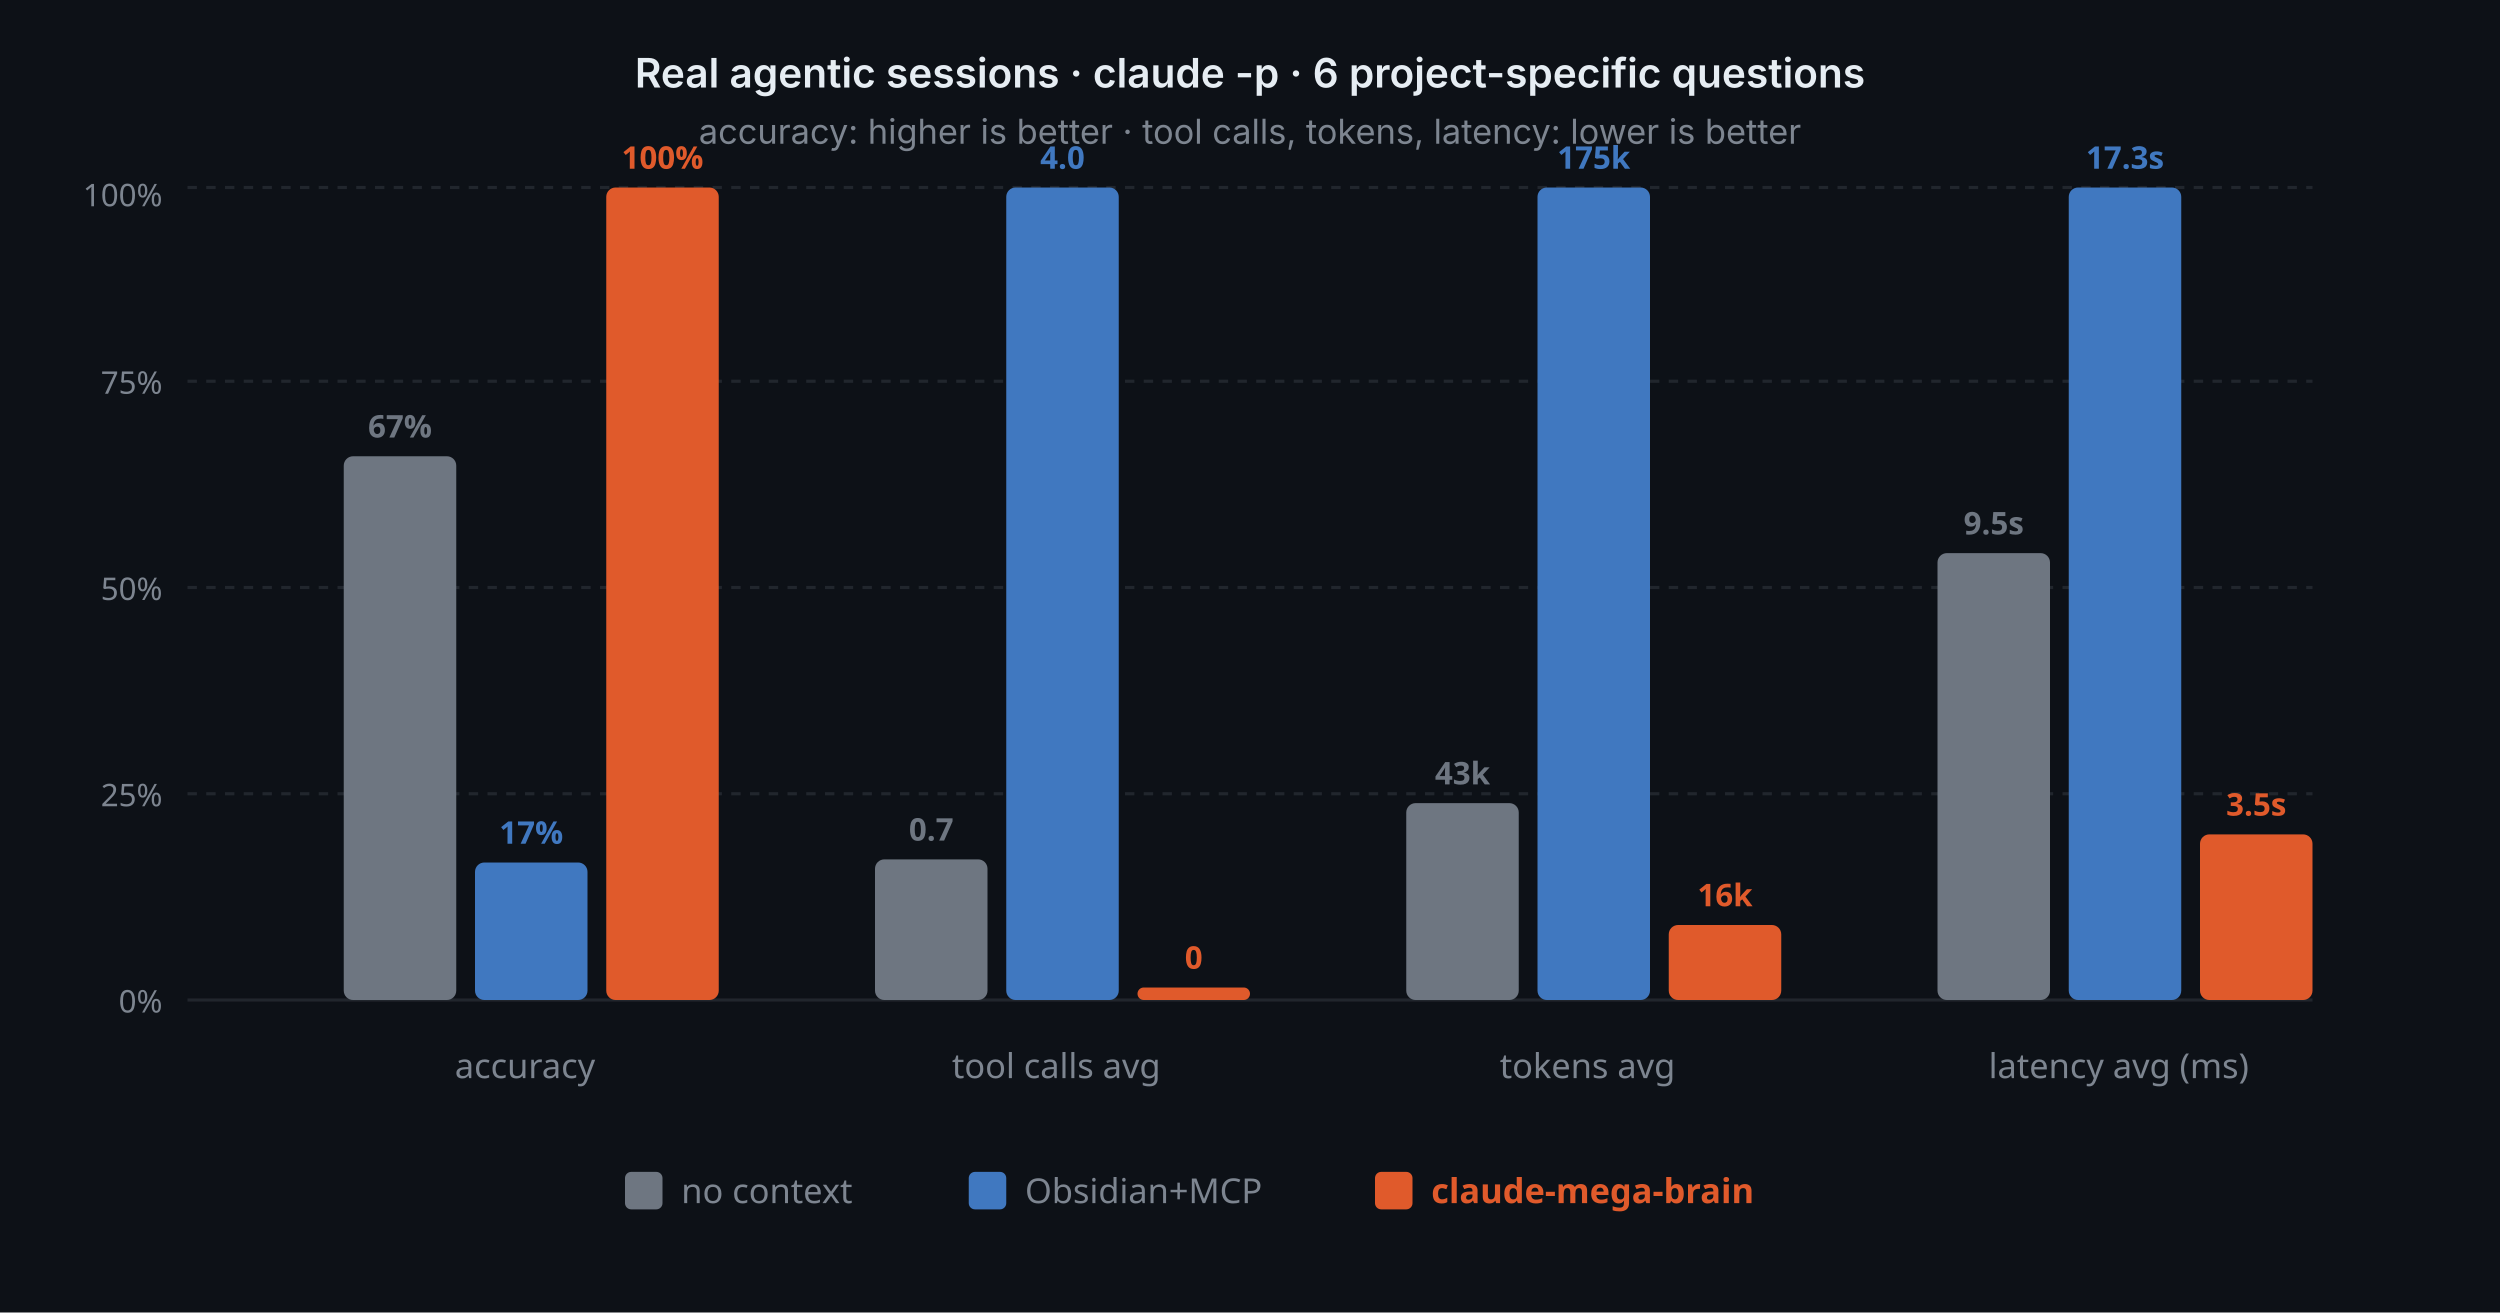
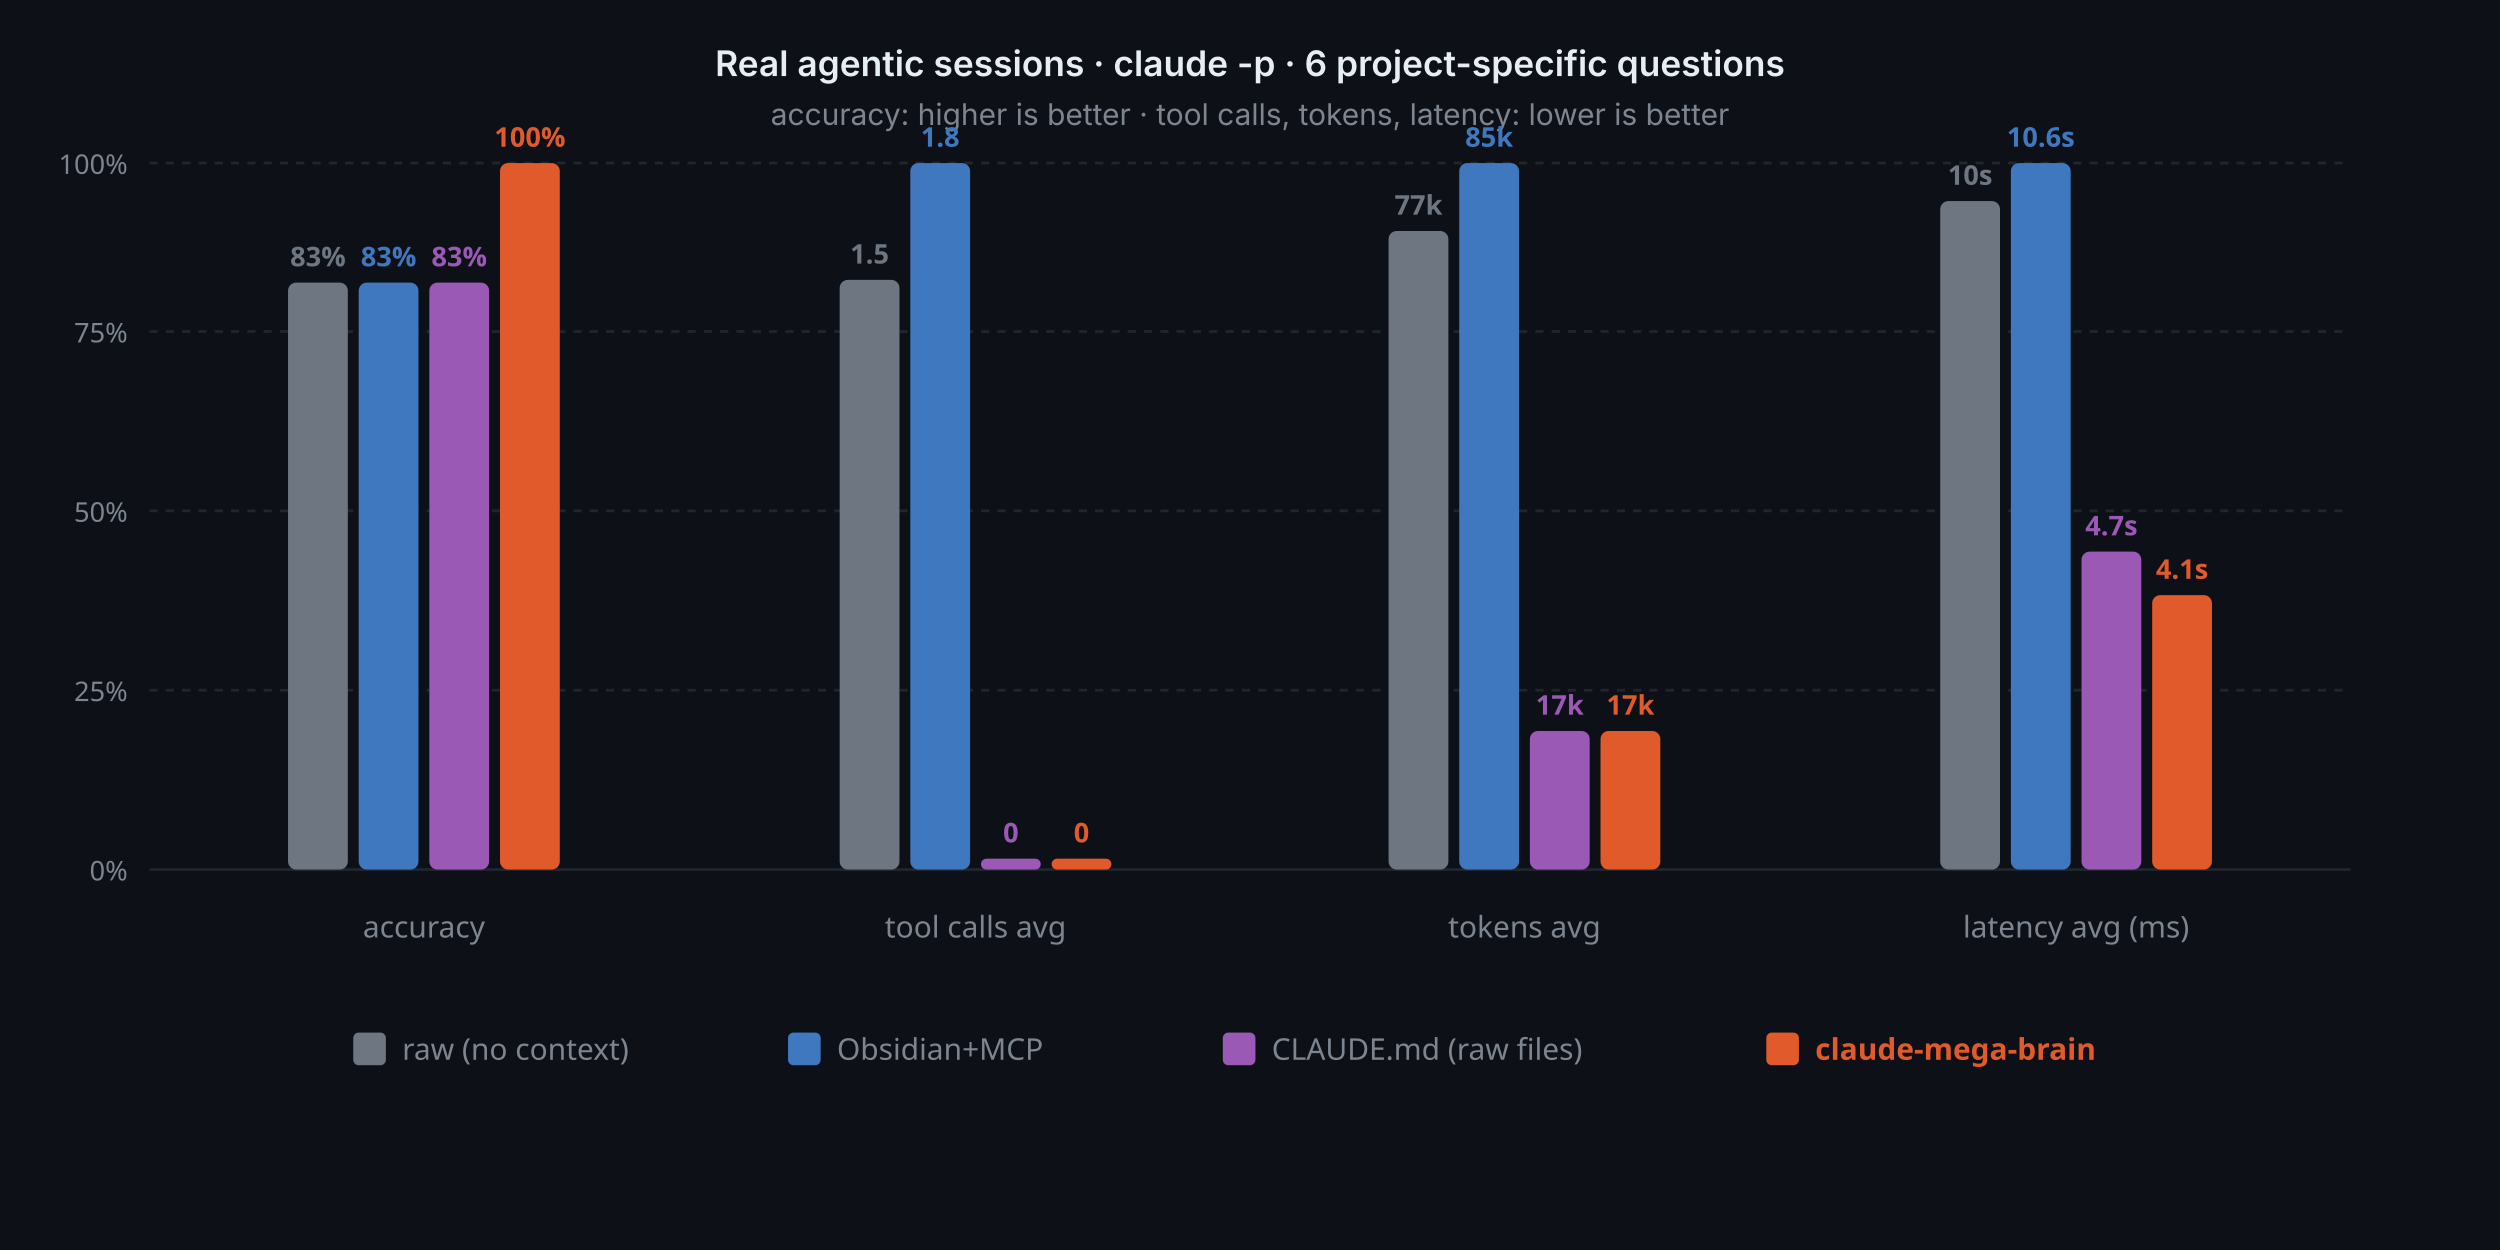
- <svg xmlns="http://www.w3.org/2000/svg" viewBox="0 0 800 420" width="800" height="420" role="img" aria-label="claude-mega-brain benchmark chart">
-   <rect width="800" height="420" fill="#0d1117" />
-   <text x="400" y="28" fill="#e6edf3" font-family="system-ui,-apple-system,sans-serif" font-size="13" font-weight="600" text-anchor="middle">
+ <svg xmlns="http://www.w3.org/2000/svg" viewBox="0 0 920 460" width="920" height="460" role="img" aria-label="claude-mega-brain benchmark chart">
+   <rect width="920" height="460" fill="#0d1117" />
+   <text x="460" y="28" fill="#e6edf3" font-family="system-ui,-apple-system,sans-serif" font-size="13" font-weight="600" text-anchor="middle">
    Real agentic sessions · claude -p · 6 project-specific questions
  </text>
-   <text x="400" y="46" fill="#7d8590" font-family="system-ui,-apple-system,sans-serif" font-size="11" text-anchor="middle">
+   <text x="460" y="46" fill="#7d8590" font-family="system-ui,-apple-system,sans-serif" font-size="11" text-anchor="middle">
    accuracy: higher is better · tool calls, tokens, latency: lower is better
  </text>
-   <text x="52" y="324" fill="#7d8590" font-size="10" font-family="system-ui,sans-serif" text-anchor="end">0%</text>
-   <text x="52" y="258" fill="#7d8590" font-size="10" font-family="system-ui,sans-serif" text-anchor="end">25%</text>
-   <text x="52" y="192" fill="#7d8590" font-size="10" font-family="system-ui,sans-serif" text-anchor="end">50%</text>
-   <text x="52" y="126" fill="#7d8590" font-size="10" font-family="system-ui,sans-serif" text-anchor="end">75%</text>
-   <text x="52" y="66" fill="#7d8590" font-size="10" font-family="system-ui,sans-serif" text-anchor="end">100%</text>
-   <line x1="60" y1="320" x2="740" y2="320" stroke="#21262d" stroke-width="1" />
-   <line x1="60" y1="254" x2="740" y2="254" stroke="#21262d" stroke-width="1" stroke-dasharray="3,3" />
-   <line x1="60" y1="188" x2="740" y2="188" stroke="#21262d" stroke-width="1" stroke-dasharray="3,3" />
-   <line x1="60" y1="122" x2="740" y2="122" stroke="#21262d" stroke-width="1" stroke-dasharray="3,3" />
-   <line x1="60" y1="60" x2="740" y2="60" stroke="#21262d" stroke-width="1" stroke-dasharray="3,3" />
-   <text x="168" y="345" fill="#7d8590" font-size="11" font-family="system-ui,sans-serif" text-anchor="middle">accuracy</text>
-   <rect x="110" y="146" width="36" height="174" rx="3" fill="#6e7681" />
-   <text x="128" y="140" fill="#6e7681" font-size="10" font-family="system-ui,sans-serif" text-anchor="middle" font-weight="600">67%</text>
-   <rect x="152" y="276" width="36" height="44" rx="3" fill="#4078c0" />
-   <text x="170" y="270" fill="#4078c0" font-size="10" font-family="system-ui,sans-serif" text-anchor="middle" font-weight="600">17%</text>
-   <rect x="194" y="60" width="36" height="260" rx="3" fill="#e05a2b" />
-   <text x="212" y="54" fill="#e05a2b" font-size="10" font-family="system-ui,sans-serif" text-anchor="middle" font-weight="700">100%</text>
-   <text x="338" y="345" fill="#7d8590" font-size="11" font-family="system-ui,sans-serif" text-anchor="middle">tool calls avg</text>
-   <rect x="280" y="275" width="36" height="45" rx="3" fill="#6e7681" />
-   <text x="298" y="269" fill="#6e7681" font-size="10" font-family="system-ui,sans-serif" text-anchor="middle" font-weight="600">0.7</text>
-   <rect x="322" y="60" width="36" height="260" rx="3" fill="#4078c0" />
-   <text x="340" y="54" fill="#4078c0" font-size="10" font-family="system-ui,sans-serif" text-anchor="middle" font-weight="600">4.0</text>
-   <rect x="364" y="316" width="36" height="4" rx="2" fill="#e05a2b" />
-   <text x="382" y="310" fill="#e05a2b" font-size="10" font-family="system-ui,sans-serif" text-anchor="middle" font-weight="700">0</text>
-   <text x="508" y="345" fill="#7d8590" font-size="11" font-family="system-ui,sans-serif" text-anchor="middle">tokens avg</text>
-   <rect x="450" y="257" width="36" height="63" rx="3" fill="#6e7681" />
-   <text x="468" y="251" fill="#6e7681" font-size="10" font-family="system-ui,sans-serif" text-anchor="middle" font-weight="600">43k</text>
-   <rect x="492" y="60" width="36" height="260" rx="3" fill="#4078c0" />
-   <text x="510" y="54" fill="#4078c0" font-size="10" font-family="system-ui,sans-serif" text-anchor="middle" font-weight="600">175k</text>
-   <rect x="534" y="296" width="36" height="24" rx="3" fill="#e05a2b" />
-   <text x="552" y="290" fill="#e05a2b" font-size="10" font-family="system-ui,sans-serif" text-anchor="middle" font-weight="700">16k</text>
-   <text x="678" y="345" fill="#7d8590" font-size="11" font-family="system-ui,sans-serif" text-anchor="middle">latency avg (ms)</text>
-   <rect x="620" y="177" width="36" height="143" rx="3" fill="#6e7681" />
-   <text x="638" y="171" fill="#6e7681" font-size="10" font-family="system-ui,sans-serif" text-anchor="middle" font-weight="600">9.5s</text>
-   <rect x="662" y="60" width="36" height="260" rx="3" fill="#4078c0" />
-   <text x="680" y="54" fill="#4078c0" font-size="10" font-family="system-ui,sans-serif" text-anchor="middle" font-weight="600">17.3s</text>
-   <rect x="704" y="267" width="36" height="53" rx="3" fill="#e05a2b" />
-   <text x="722" y="261" fill="#e05a2b" font-size="10" font-family="system-ui,sans-serif" text-anchor="middle" font-weight="700">3.5s</text>
-   <rect x="200" y="375" width="12" height="12" rx="2" fill="#6e7681" />
-   <text x="218" y="385" fill="#7d8590" font-size="11" font-family="system-ui,sans-serif">no context</text>
-   <rect x="310" y="375" width="12" height="12" rx="2" fill="#4078c0" />
-   <text x="328" y="385" fill="#7d8590" font-size="11" font-family="system-ui,sans-serif">Obsidian+MCP</text>
-   <rect x="440" y="375" width="12" height="12" rx="2" fill="#e05a2b" />
-   <text x="458" y="385" fill="#e05a2b" font-size="11" font-family="system-ui,sans-serif" font-weight="600">claude-mega-brain</text>
+   <text x="47" y="324" fill="#7d8590" font-size="10" font-family="system-ui,sans-serif" text-anchor="end">0%</text>
+   <text x="47" y="258" fill="#7d8590" font-size="10" font-family="system-ui,sans-serif" text-anchor="end">25%</text>
+   <text x="47" y="192" fill="#7d8590" font-size="10" font-family="system-ui,sans-serif" text-anchor="end">50%</text>
+   <text x="47" y="126" fill="#7d8590" font-size="10" font-family="system-ui,sans-serif" text-anchor="end">75%</text>
+   <text x="47" y="64" fill="#7d8590" font-size="10" font-family="system-ui,sans-serif" text-anchor="end">100%</text>
+   <line x1="55" y1="320" x2="865" y2="320" stroke="#21262d" stroke-width="1" />
+   <line x1="55" y1="254" x2="865" y2="254" stroke="#21262d" stroke-width="1" stroke-dasharray="3,3" />
+   <line x1="55" y1="188" x2="865" y2="188" stroke="#21262d" stroke-width="1" stroke-dasharray="3,3" />
+   <line x1="55" y1="122" x2="865" y2="122" stroke="#21262d" stroke-width="1" stroke-dasharray="3,3" />
+   <line x1="55" y1="60" x2="865" y2="60" stroke="#21262d" stroke-width="1" stroke-dasharray="3,3" />
+   <text x="156" y="345" fill="#7d8590" font-size="11" font-family="system-ui,sans-serif" text-anchor="middle">accuracy</text>
+   <rect x="106" y="104" width="22" height="216" rx="3" fill="#6e7681" />
+   <text x="117" y="98" fill="#6e7681" font-size="10" font-family="system-ui,sans-serif" text-anchor="middle" font-weight="600">83%</text>
+   <rect x="132" y="104" width="22" height="216" rx="3" fill="#4078c0" />
+   <text x="143" y="98" fill="#4078c0" font-size="10" font-family="system-ui,sans-serif" text-anchor="middle" font-weight="600">83%</text>
+   <rect x="158" y="104" width="22" height="216" rx="3" fill="#9b59b6" />
+   <text x="169" y="98" fill="#9b59b6" font-size="10" font-family="system-ui,sans-serif" text-anchor="middle" font-weight="600">83%</text>
+   <rect x="184" y="60" width="22" height="260" rx="3" fill="#e05a2b" />
+   <text x="195" y="54" fill="#e05a2b" font-size="10" font-family="system-ui,sans-serif" text-anchor="middle" font-weight="700">100%</text>
+   <text x="359" y="345" fill="#7d8590" font-size="11" font-family="system-ui,sans-serif" text-anchor="middle">tool calls avg</text>
+   <rect x="309" y="103" width="22" height="217" rx="3" fill="#6e7681" />
+   <text x="320" y="97" fill="#6e7681" font-size="10" font-family="system-ui,sans-serif" text-anchor="middle" font-weight="600">1.5</text>
+   <rect x="335" y="60" width="22" height="260" rx="3" fill="#4078c0" />
+   <text x="346" y="54" fill="#4078c0" font-size="10" font-family="system-ui,sans-serif" text-anchor="middle" font-weight="600">1.8</text>
+   <rect x="361" y="316" width="22" height="4" rx="2" fill="#9b59b6" />
+   <text x="372" y="310" fill="#9b59b6" font-size="10" font-family="system-ui,sans-serif" text-anchor="middle" font-weight="700">0</text>
+   <rect x="387" y="316" width="22" height="4" rx="2" fill="#e05a2b" />
+   <text x="398" y="310" fill="#e05a2b" font-size="10" font-family="system-ui,sans-serif" text-anchor="middle" font-weight="700">0</text>
+   <text x="561" y="345" fill="#7d8590" font-size="11" font-family="system-ui,sans-serif" text-anchor="middle">tokens avg</text>
+   <rect x="511" y="85" width="22" height="235" rx="3" fill="#6e7681" />
+   <text x="522" y="79" fill="#6e7681" font-size="10" font-family="system-ui,sans-serif" text-anchor="middle" font-weight="600">77k</text>
+   <rect x="537" y="60" width="22" height="260" rx="3" fill="#4078c0" />
+   <text x="548" y="54" fill="#4078c0" font-size="10" font-family="system-ui,sans-serif" text-anchor="middle" font-weight="600">85k</text>
+   <rect x="563" y="269" width="22" height="51" rx="3" fill="#9b59b6" />
+   <text x="574" y="263" fill="#9b59b6" font-size="10" font-family="system-ui,sans-serif" text-anchor="middle" font-weight="600">17k</text>
+   <rect x="589" y="269" width="22" height="51" rx="3" fill="#e05a2b" />
+   <text x="600" y="263" fill="#e05a2b" font-size="10" font-family="system-ui,sans-serif" text-anchor="middle" font-weight="700">17k</text>
+   <text x="764" y="345" fill="#7d8590" font-size="11" font-family="system-ui,sans-serif" text-anchor="middle">latency avg (ms)</text>
+   <rect x="714" y="74" width="22" height="246" rx="3" fill="#6e7681" />
+   <text x="725" y="68" fill="#6e7681" font-size="10" font-family="system-ui,sans-serif" text-anchor="middle" font-weight="600">10s</text>
+   <rect x="740" y="60" width="22" height="260" rx="3" fill="#4078c0" />
+   <text x="751" y="54" fill="#4078c0" font-size="10" font-family="system-ui,sans-serif" text-anchor="middle" font-weight="600">10.6s</text>
+   <rect x="766" y="203" width="22" height="117" rx="3" fill="#9b59b6" />
+   <text x="777" y="197" fill="#9b59b6" font-size="10" font-family="system-ui,sans-serif" text-anchor="middle" font-weight="600">4.7s</text>
+   <rect x="792" y="219" width="22" height="101" rx="3" fill="#e05a2b" />
+   <text x="803" y="213" fill="#e05a2b" font-size="10" font-family="system-ui,sans-serif" text-anchor="middle" font-weight="700">4.1s</text>
+   <rect x="130" y="380" width="12" height="12" rx="2" fill="#6e7681" />
+   <text x="148" y="390" fill="#7d8590" font-size="11" font-family="system-ui,sans-serif">raw (no context)</text>
+   <rect x="290" y="380" width="12" height="12" rx="2" fill="#4078c0" />
+   <text x="308" y="390" fill="#7d8590" font-size="11" font-family="system-ui,sans-serif">Obsidian+MCP</text>
+   <rect x="450" y="380" width="12" height="12" rx="2" fill="#9b59b6" />
+   <text x="468" y="390" fill="#7d8590" font-size="11" font-family="system-ui,sans-serif">CLAUDE.md (raw files)</text>
+   <rect x="650" y="380" width="12" height="12" rx="2" fill="#e05a2b" />
+   <text x="668" y="390" fill="#e05a2b" font-size="11" font-family="system-ui,sans-serif" font-weight="600">claude-mega-brain</text>
</svg>
